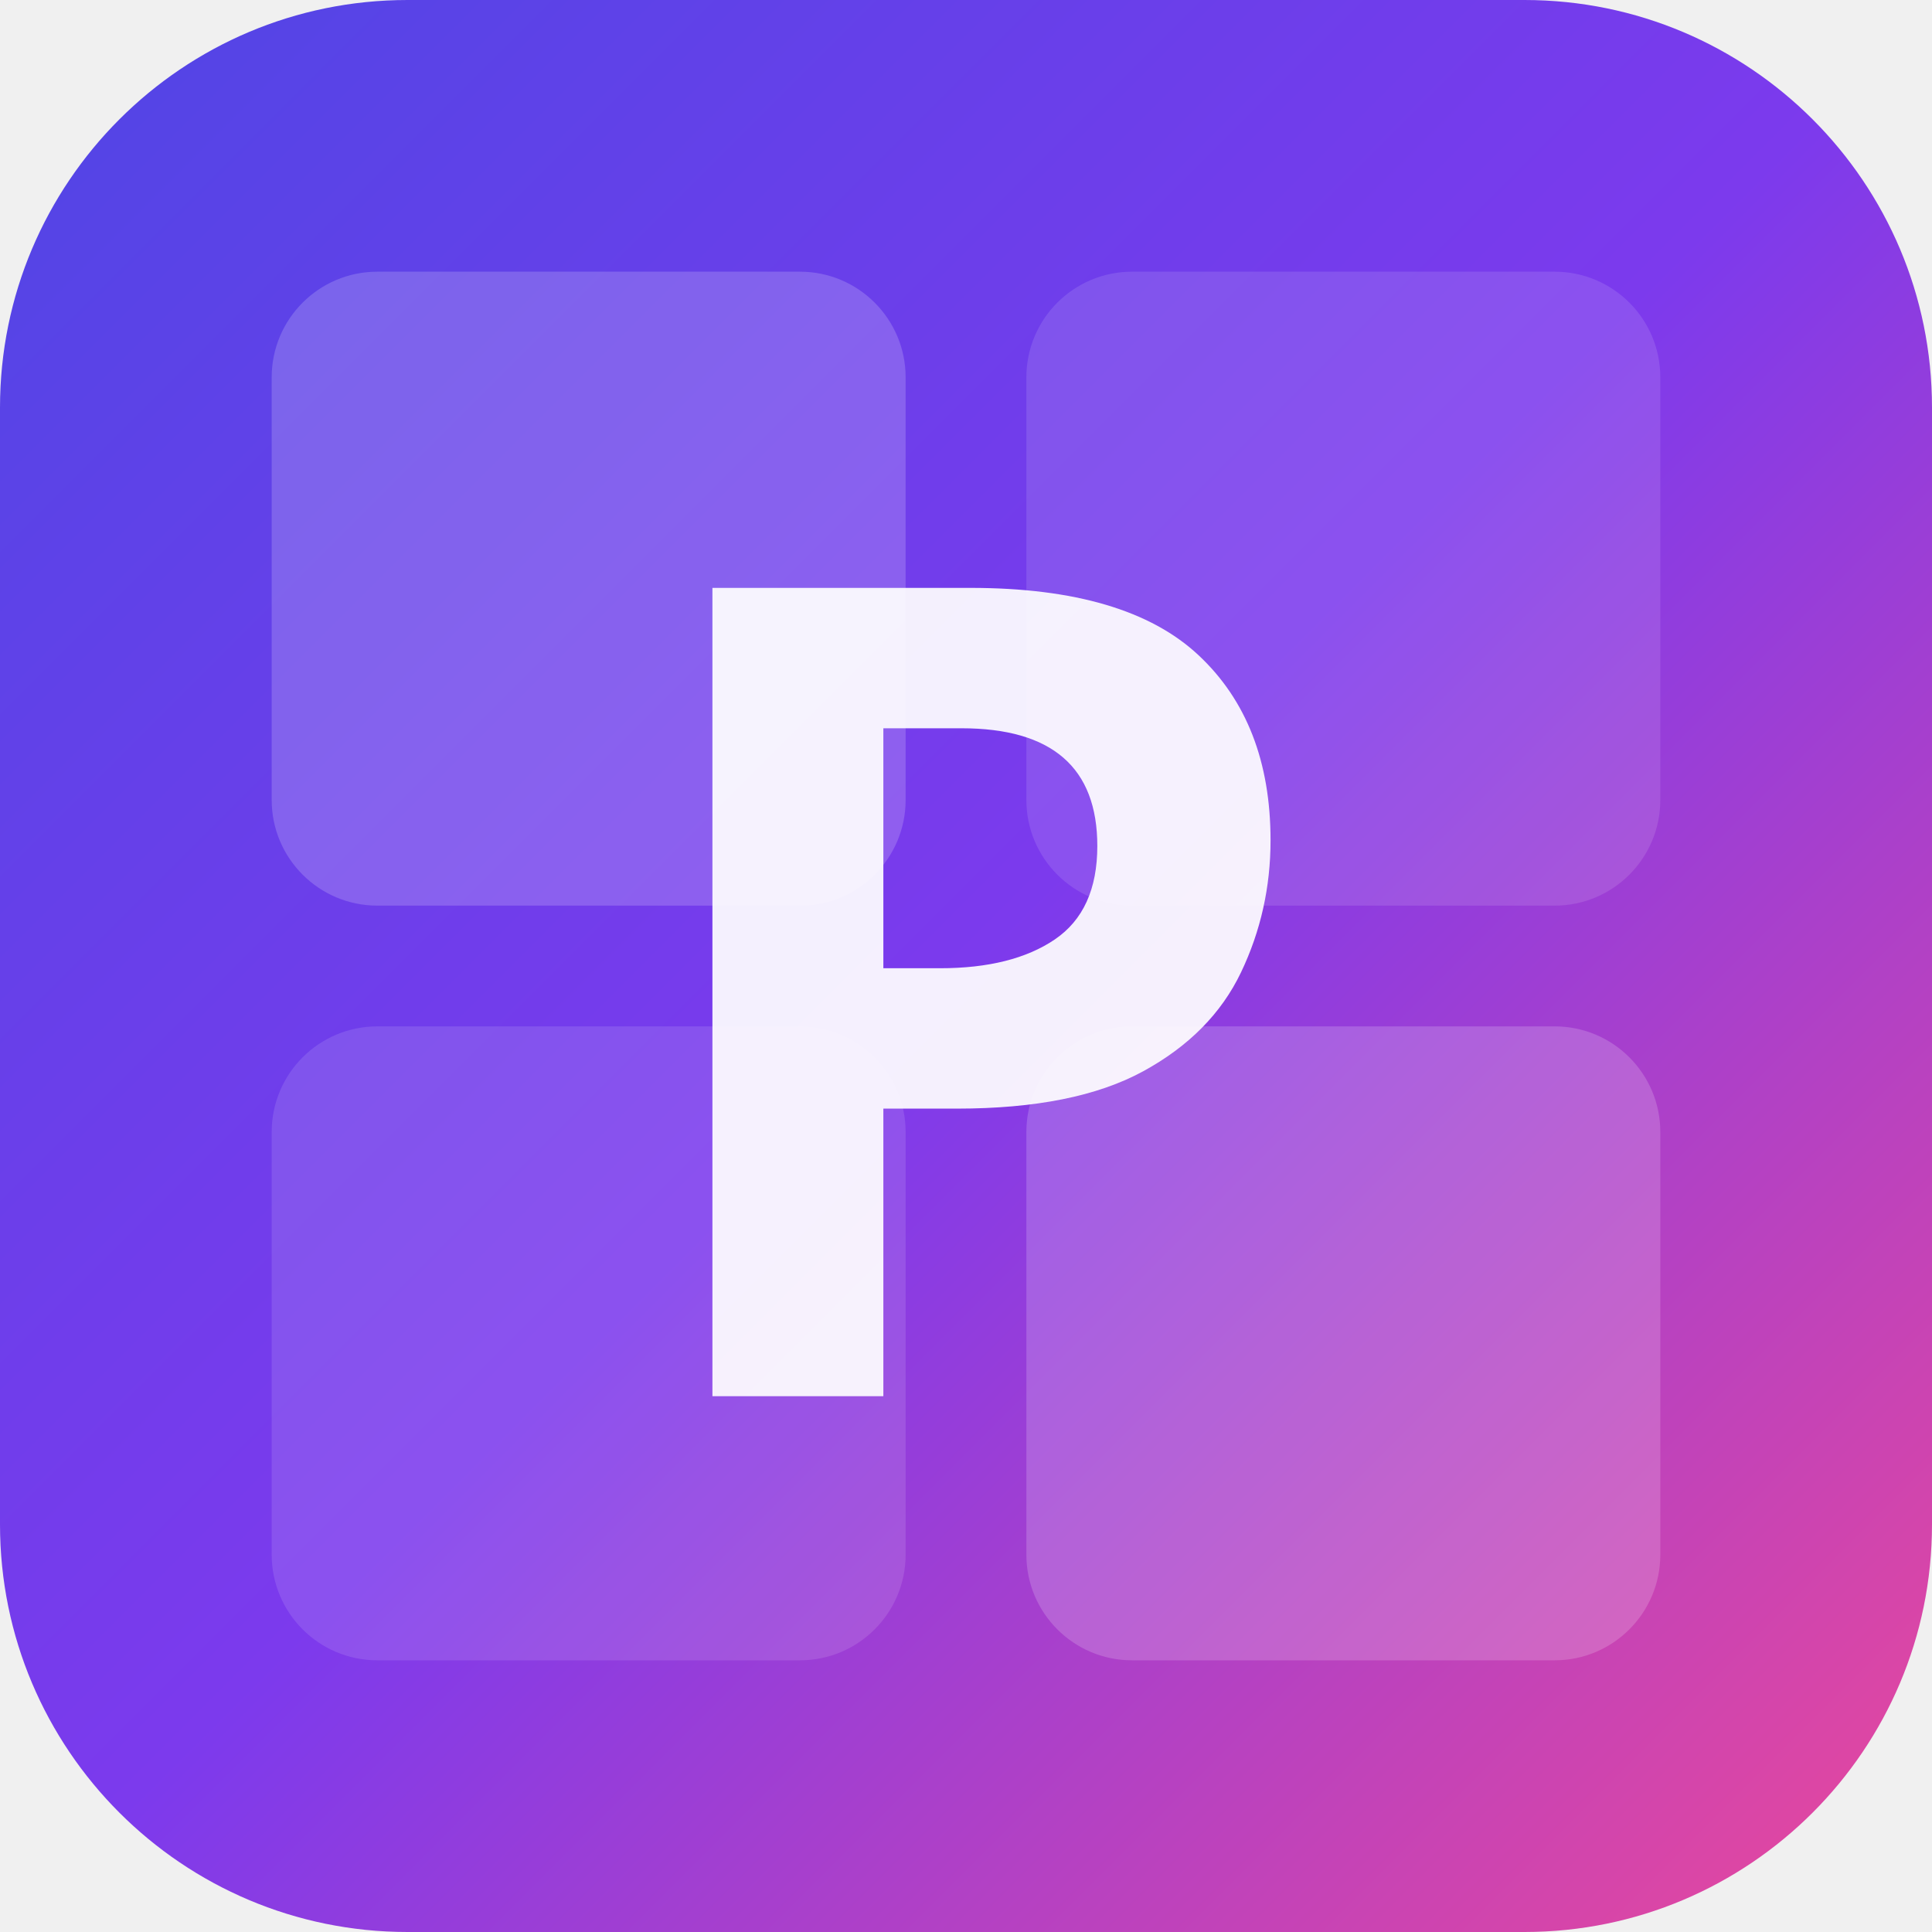
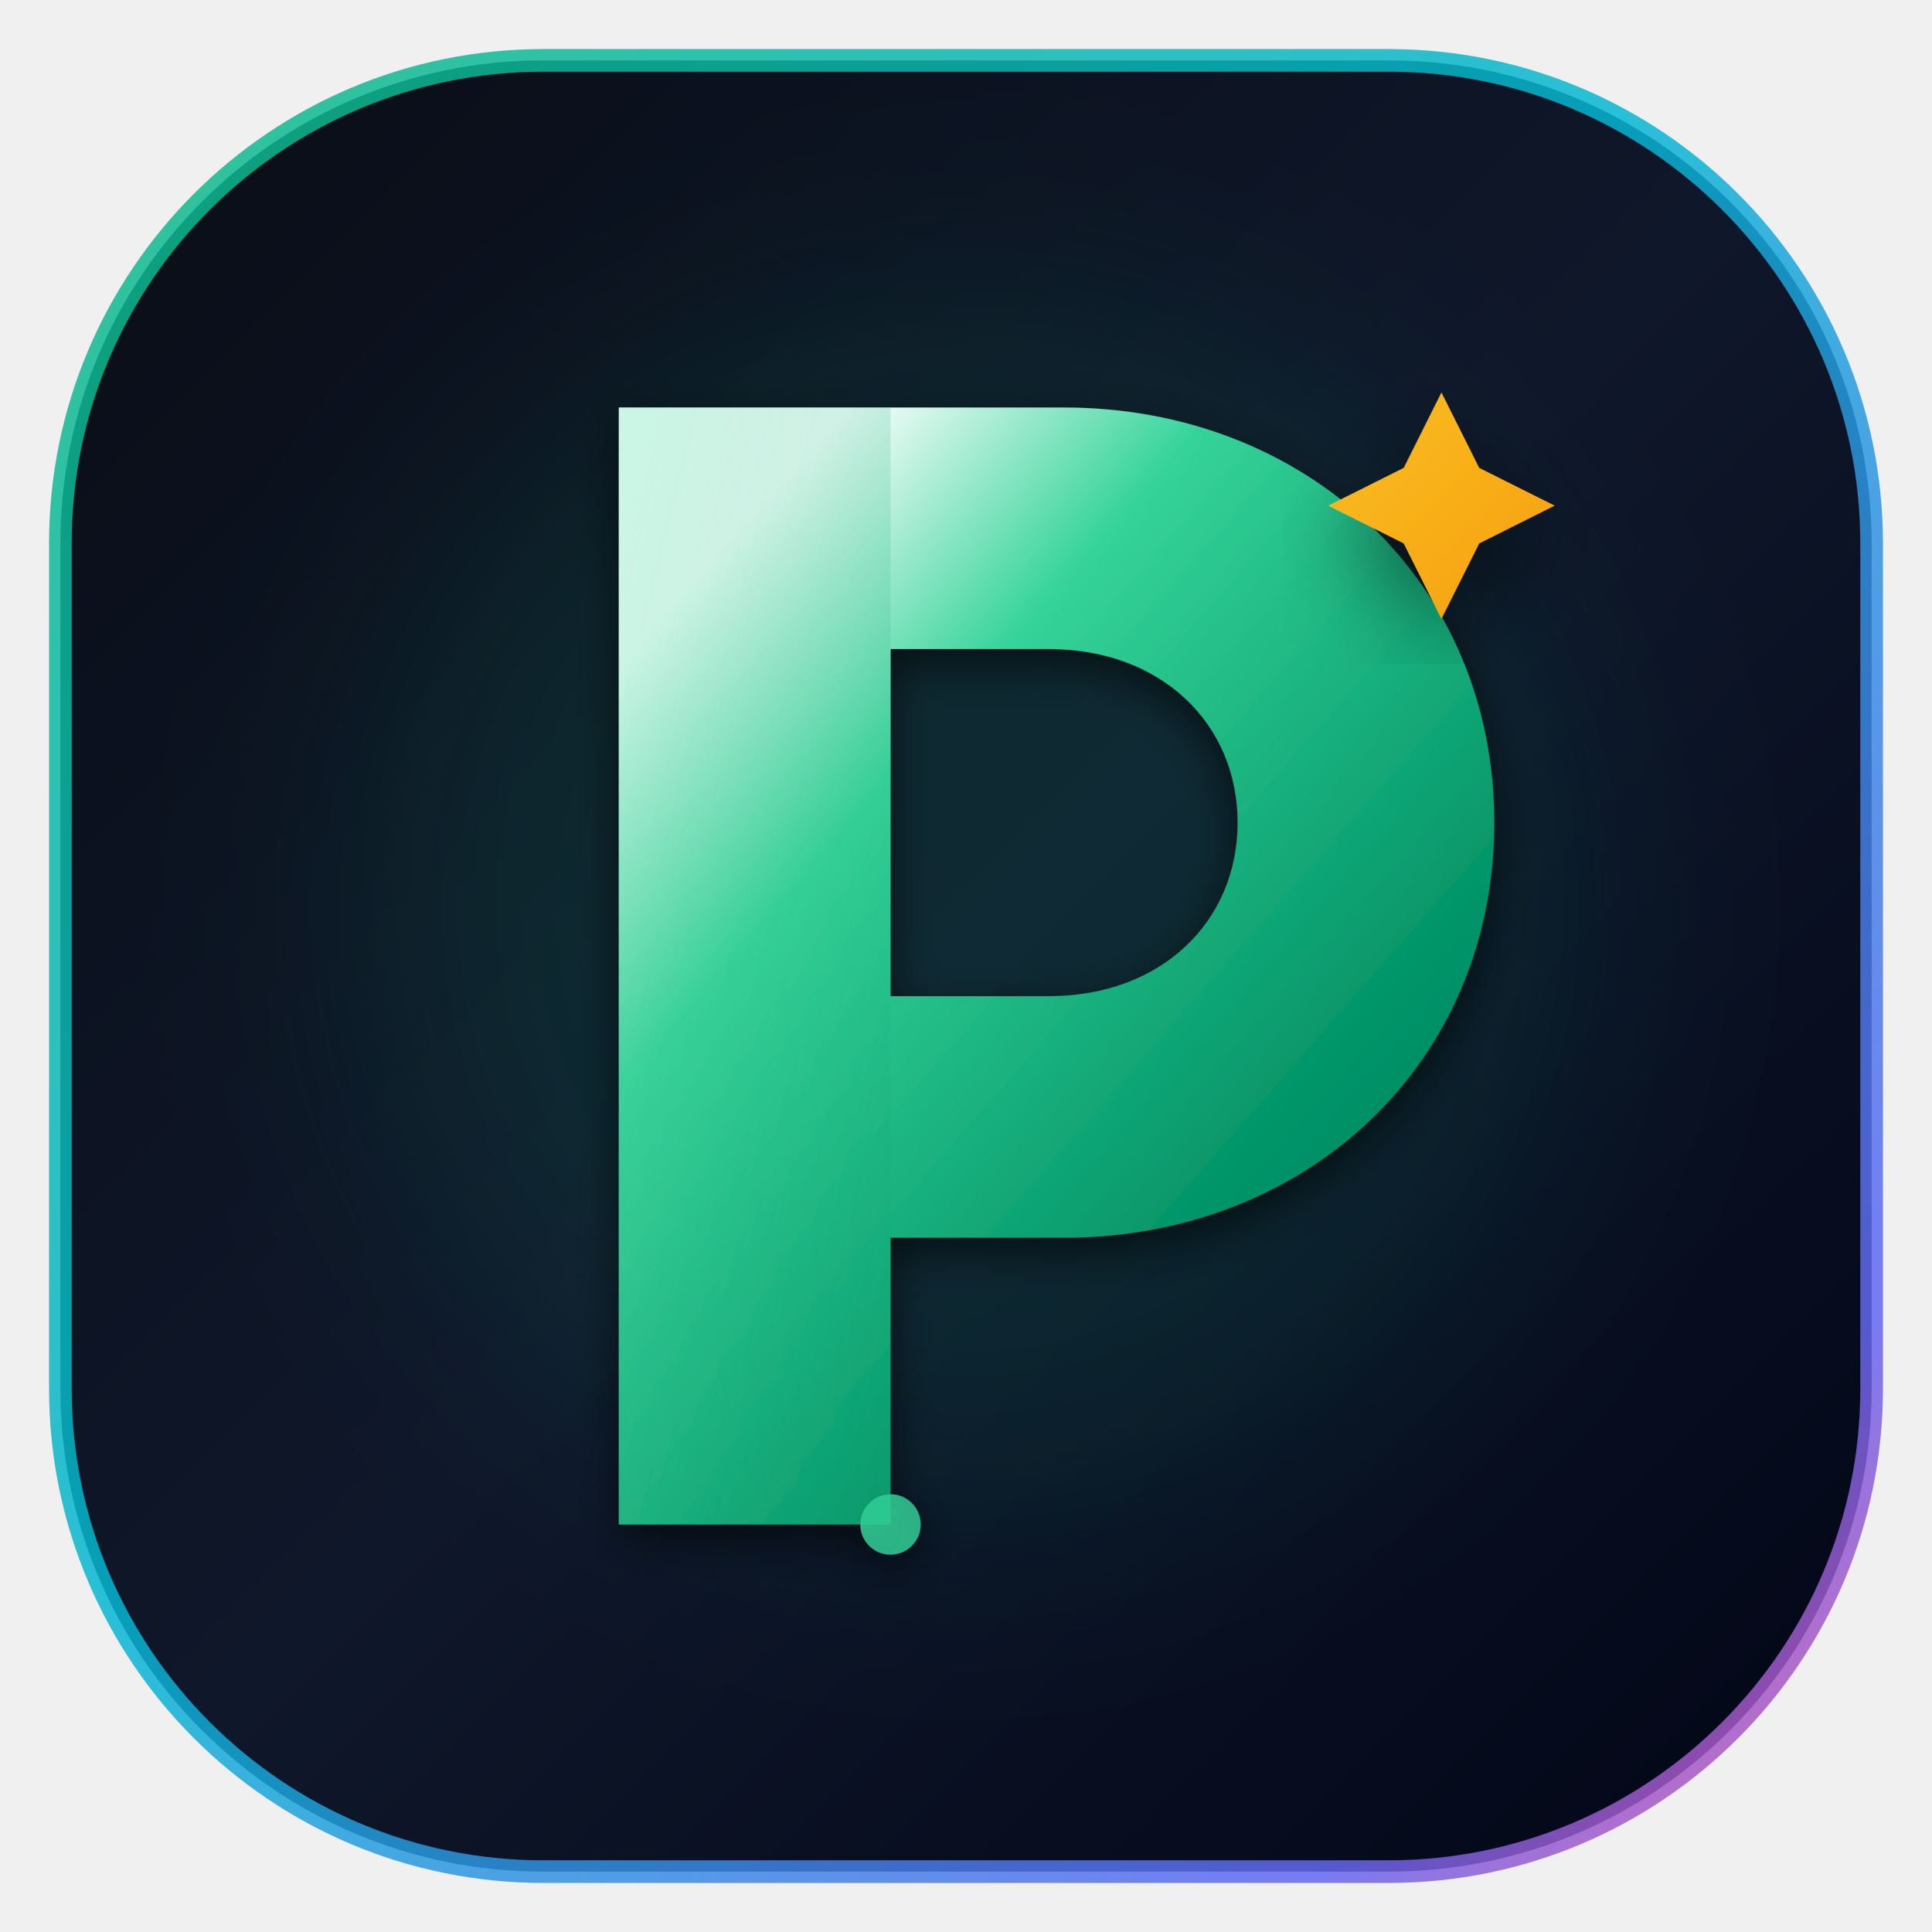
- <svg xmlns="http://www.w3.org/2000/svg" viewBox="0 0 512 512">
+ <svg xmlns="http://www.w3.org/2000/svg" viewBox="0 0 512 512" width="100%" height="100%">
  <defs>
-     <linearGradient id="grad" x1="0%" y1="0%" x2="100%" y2="100%">
-       <stop offset="0%" style="stop-color:#4f46e5" />
-       <stop offset="50%" style="stop-color:#7c3aed" />
-       <stop offset="100%" style="stop-color:#ec4899" />
+     <linearGradient id="bgGrad" x1="0%" y1="0%" x2="100%" y2="100%">
+       <stop offset="0%" stop-color="#090d16" />
+       <stop offset="50%" stop-color="#0f172a" />
+       <stop offset="100%" stop-color="#020617" />
    </linearGradient>
-     <linearGradient id="grad2" x1="0%" y1="100%" x2="100%" y2="0%">
-       <stop offset="0%" style="stop-color:#6366f1;stop-opacity:0.3" />
-       <stop offset="100%" style="stop-color:#ec4899;stop-opacity:0.3" />
+     <linearGradient id="rimGrad" x1="0%" y1="0%" x2="100%" y2="100%">
+       <stop offset="0%" stop-color="#10b981" />
+       <stop offset="45%" stop-color="#06b6d4" />
+       <stop offset="85%" stop-color="#6366f1" />
+       <stop offset="100%" stop-color="#ec4899" />
    </linearGradient>
+     <linearGradient id="pGrad" x1="15%" y1="10%" x2="90%" y2="95%">
+       <stop offset="0%" stop-color="#ffffff" />
+       <stop offset="25%" stop-color="#34d399" />
+       <stop offset="70%" stop-color="#059669" />
+       <stop offset="100%" stop-color="#047857" />
+     </linearGradient>
+     <linearGradient id="accentGrad" x1="0%" y1="0%" x2="100%" y2="100%">
+       <stop offset="0%" stop-color="#6ee7b7" stop-opacity="0.9" />
+       <stop offset="100%" stop-color="#059669" stop-opacity="0.2" />
+     </linearGradient>
+     <linearGradient id="goldGrad" x1="0%" y1="0%" x2="100%" y2="100%">
+       <stop offset="0%" stop-color="#fbbf24" />
+       <stop offset="100%" stop-color="#f59e0b" />
+     </linearGradient>
+     <filter id="pGlow" x="-20%" y="-20%" width="140%" height="140%">
+       <feDropShadow dx="0" dy="12" stdDeviation="16" flood-color="#10b981" flood-opacity="0.38" />
+       <feDropShadow dx="0" dy="4" stdDeviation="6" flood-color="#000000" flood-opacity="0.6" />
+     </filter>
+     <filter id="softShadow" x="-20%" y="-20%" width="140%" height="140%">
+       <feDropShadow dx="0" dy="8" stdDeviation="12" flood-color="#000000" flood-opacity="0.5" />
+     </filter>
  </defs>
-   <rect width="512" height="512" rx="108" fill="url(#grad)" />
-   <rect x="72" y="72" width="168" height="168" rx="28" fill="white" opacity="0.18" />
-   <rect x="272" y="72" width="168" height="168" rx="28" fill="white" opacity="0.12" />
-   <rect x="72" y="272" width="168" height="168" rx="28" fill="white" opacity="0.12" />
-   <rect x="272" y="272" width="168" height="168" rx="28" fill="white" opacity="0.18" />
-   <text x="256" y="370" text-anchor="middle" font-family="Arial Black, Impact, sans-serif" font-weight="900" font-size="300" fill="white" opacity="0.92" letter-spacing="-10">P</text>
+   <rect x="16" y="16" width="480" height="480" rx="128" fill="url(#bgGrad)" />
+   <rect x="16" y="16" width="480" height="480" rx="128" fill="none" stroke="url(#rimGrad)" stroke-width="6" opacity="0.85" />
+   <circle cx="256" cy="240" r="160" fill="#10b981" opacity="0.12" filter="blur(32px)" />
+   <g filter="url(#pGlow)">
+     <path d="M 164 108          L 282 108          C 346 108, 396 154, 396 218          C 396 282, 346 328, 282 328          L 236 328          L 236 404          L 164 404          Z          M 236 172          L 236 264          L 278 264          C 308 264, 328 244, 328 218          C 328 192, 308 172, 278 172          Z" fill="url(#pGrad)" fill-rule="evenodd" />
+     <path d="M 164 108          L 236 108          L 236 404          L 164 404          Z" fill="url(#accentGrad)" opacity="0.4" />
+     <circle cx="236" cy="404" r="8" fill="#34d399" opacity="0.8" />
+   </g>
+   <g filter="url(#softShadow)">
+     <path d="M 382 104           L 392 124           L 412 134           L 392 144           L 382 164           L 372 144           L 352 134           L 372 124           Z" fill="url(#goldGrad)" />
+   </g>
</svg>
